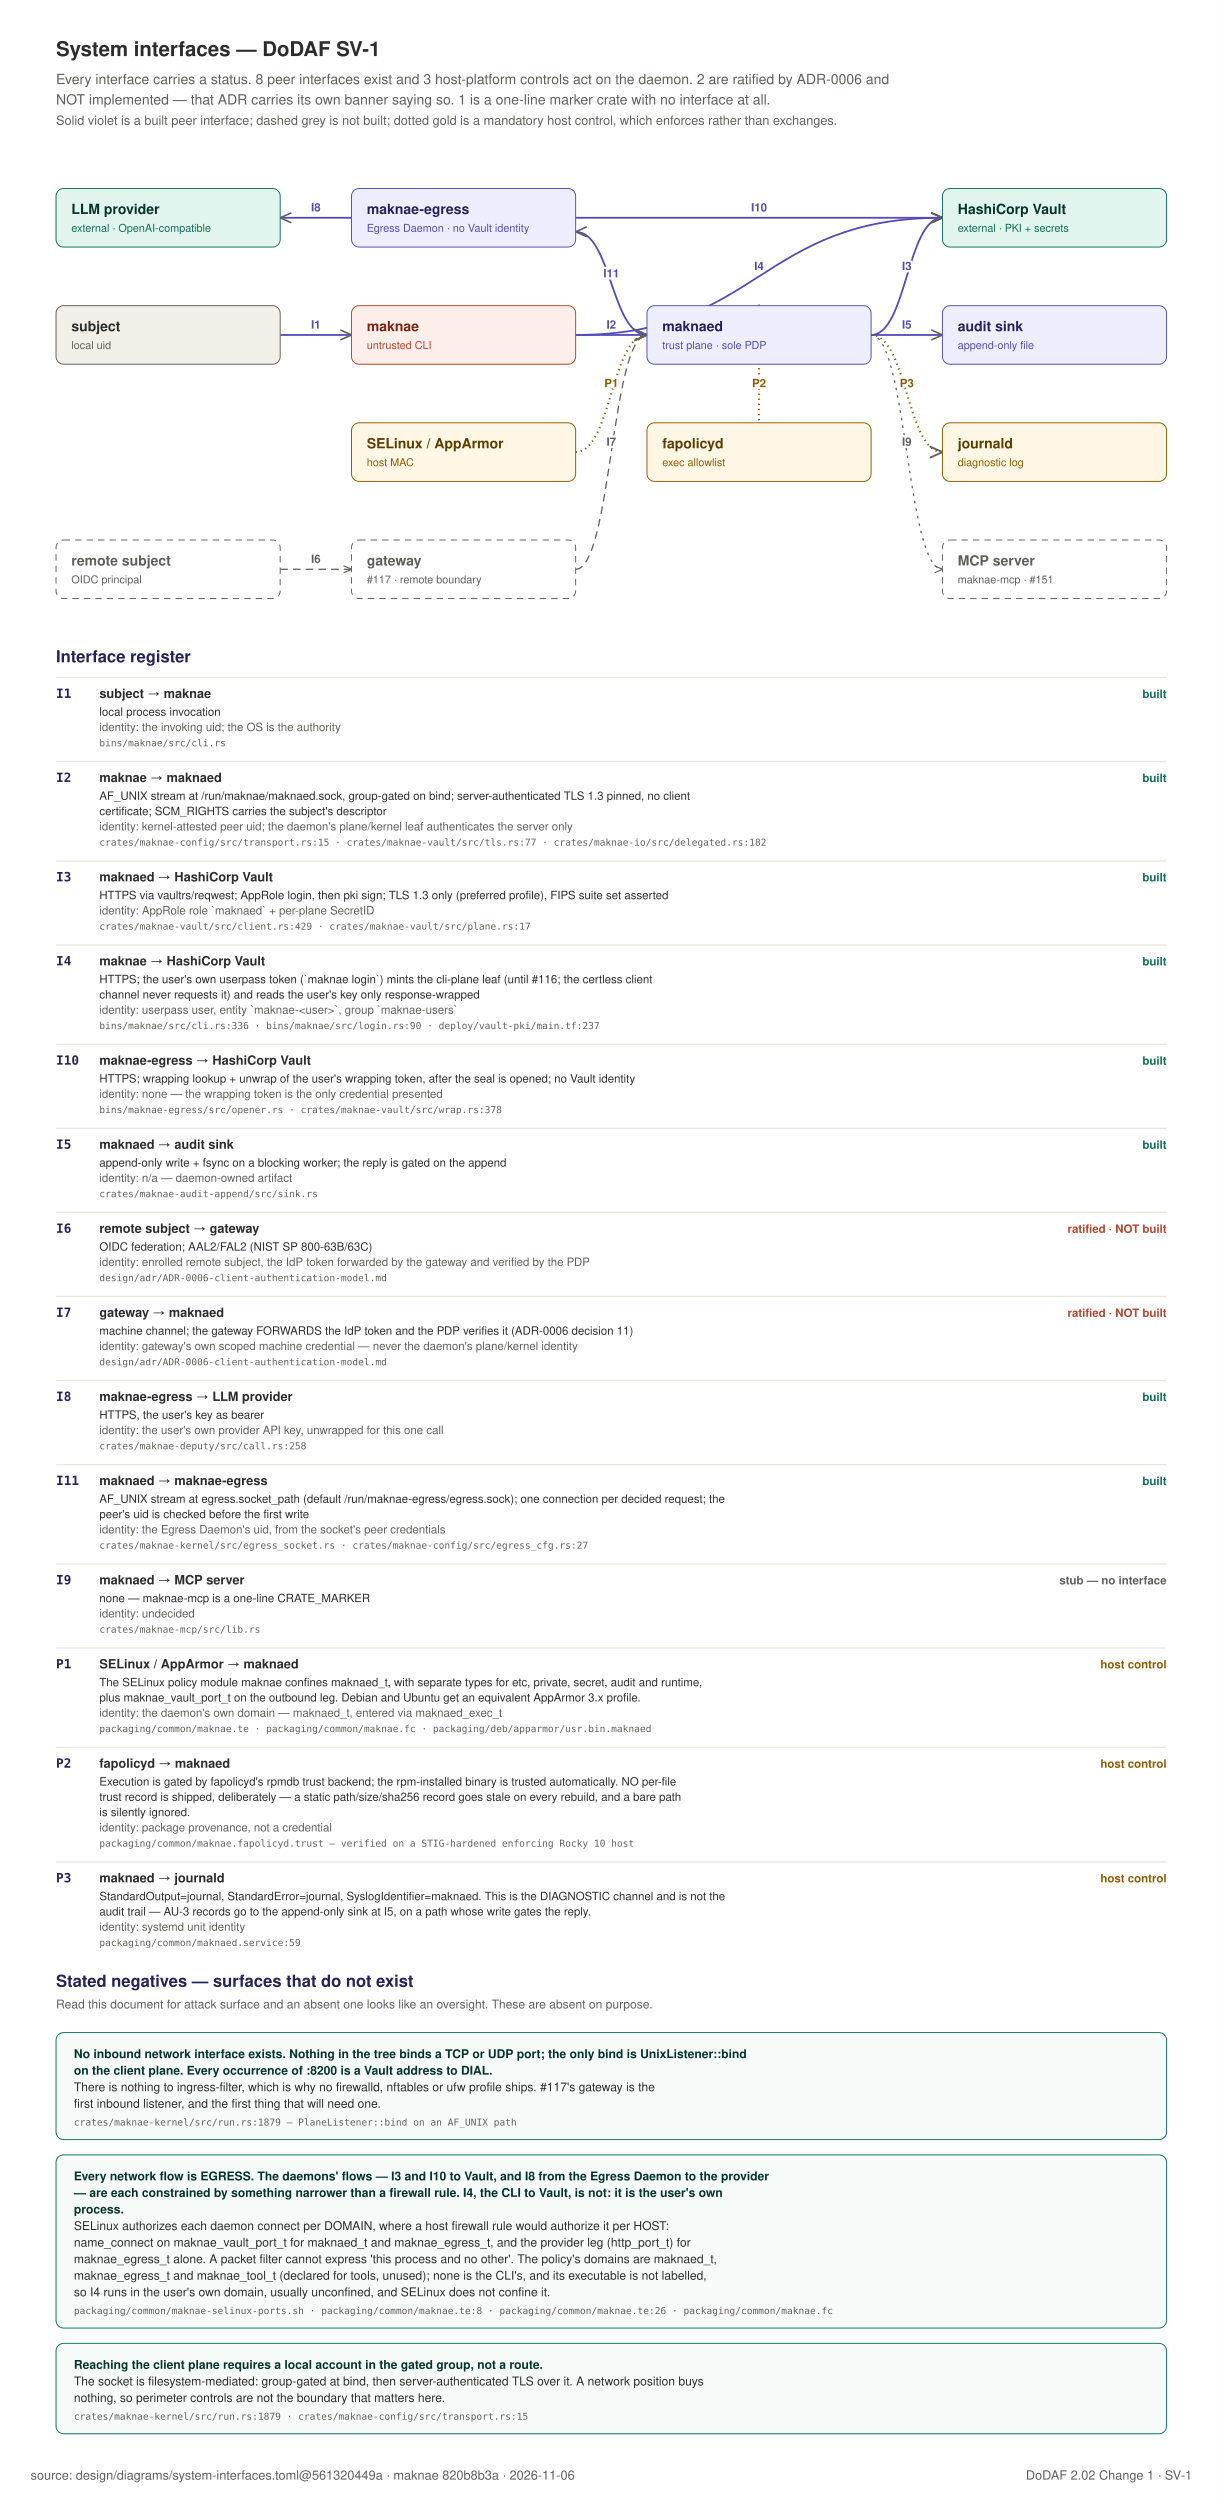
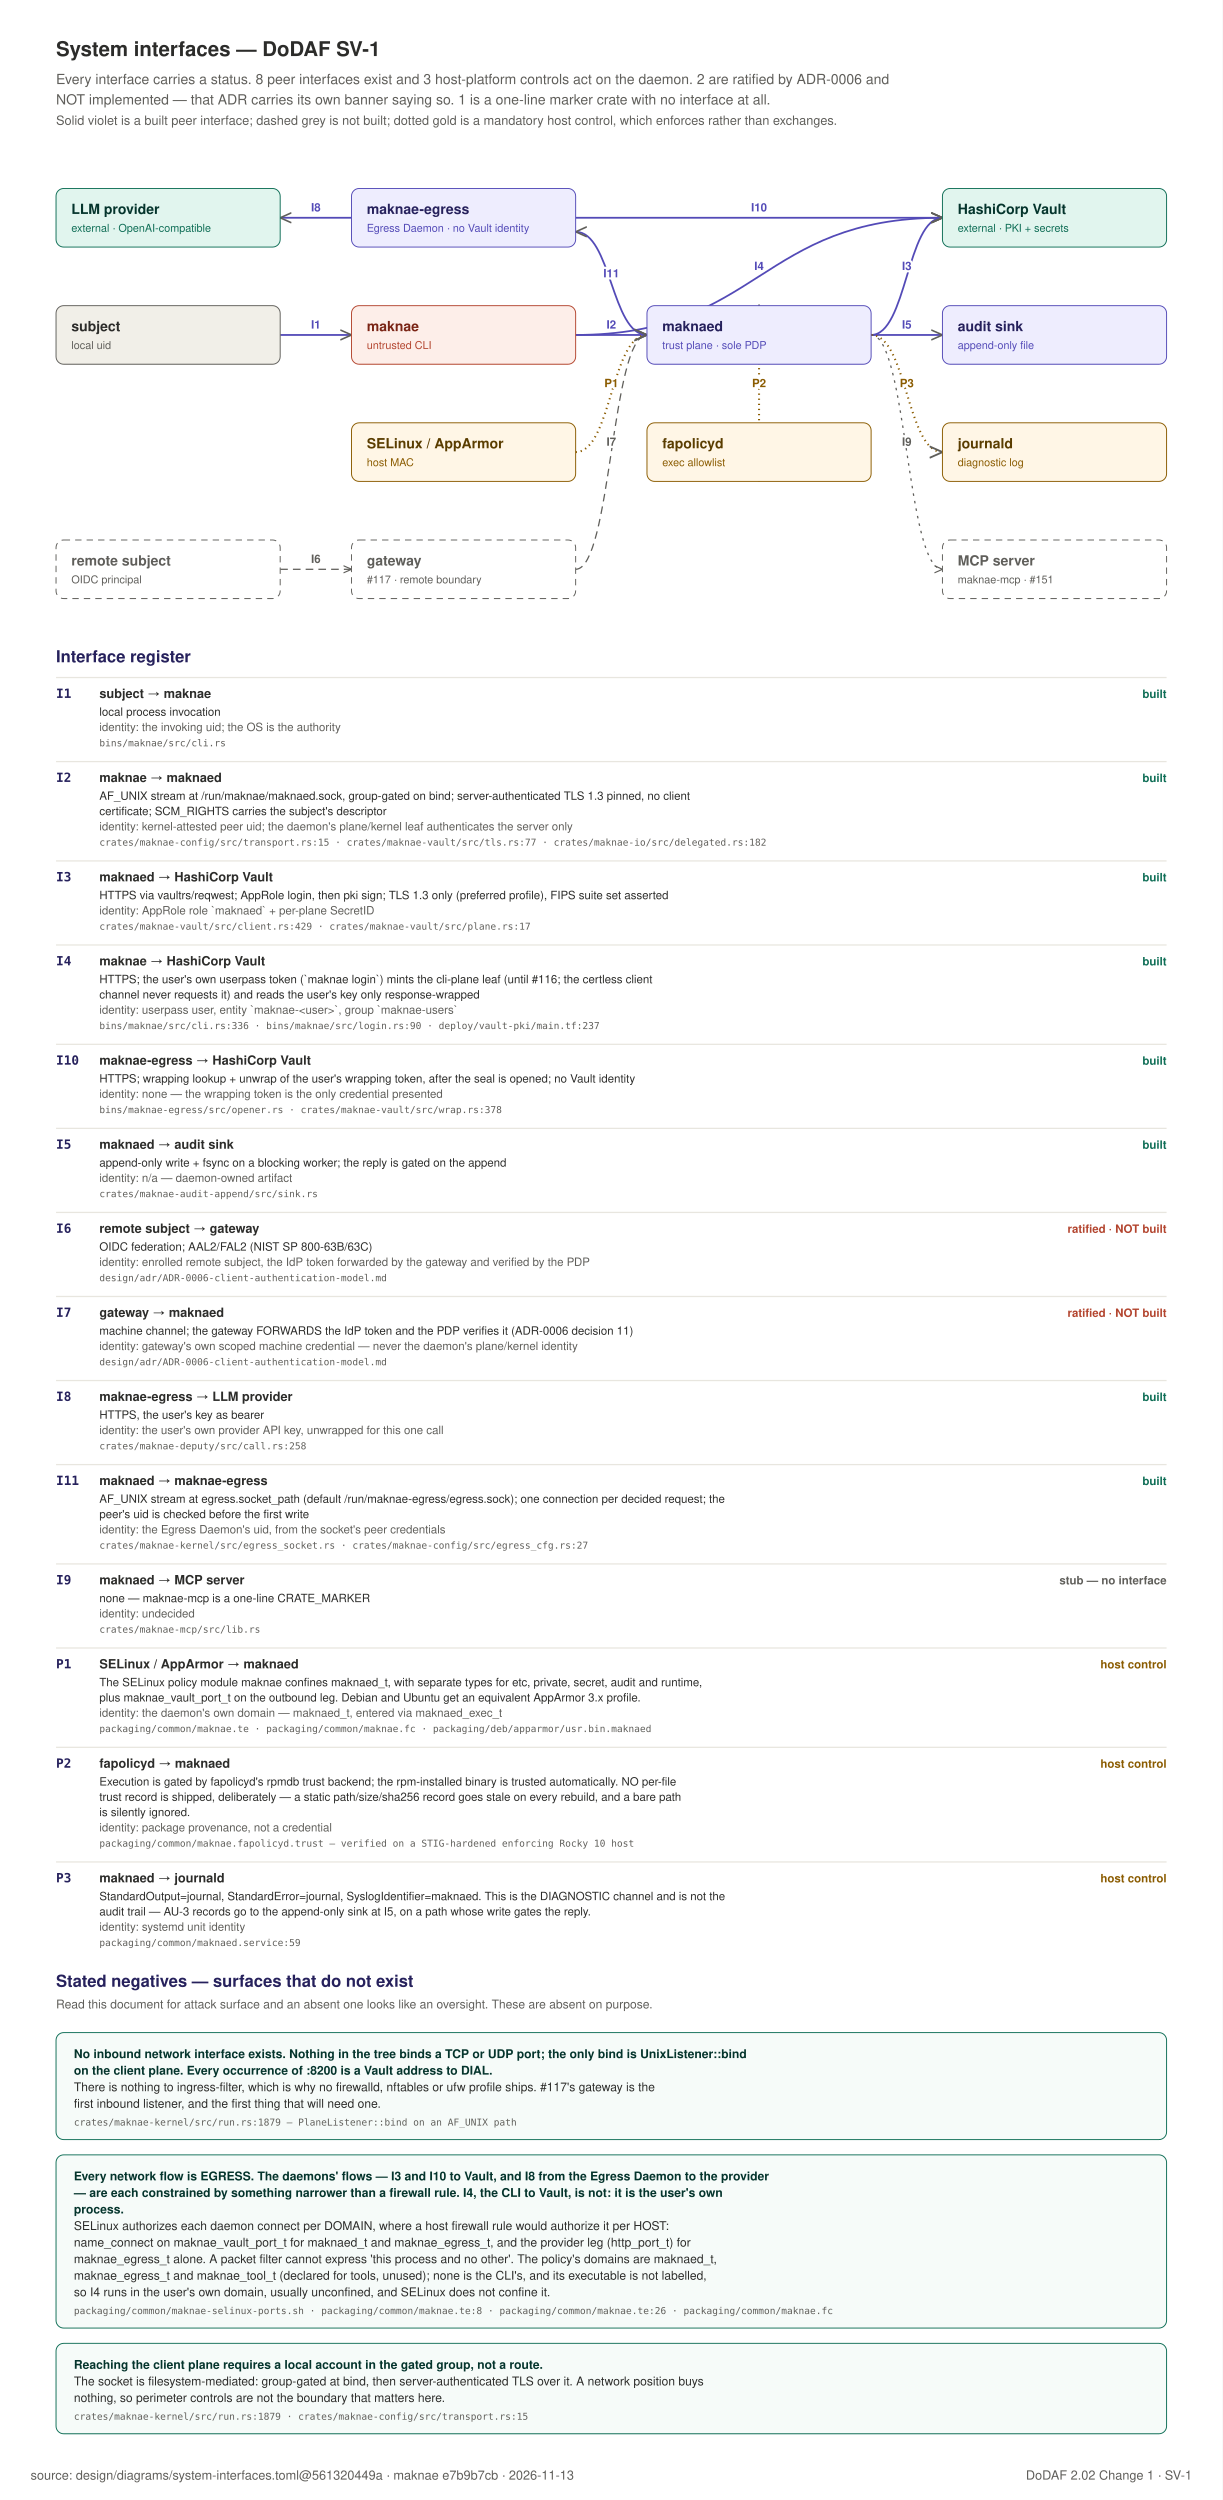
<svg xmlns="http://www.w3.org/2000/svg" width="960" height="1963" viewBox="0 0 960 1963" role="img">
  <rect x="0" y="0" width="960" height="1963" fill="#FFFFFF" />
  <text x="44" y="44" text-anchor="start" font-family="Helvetica, Arial, sans-serif" font-size="16" font-weight="600" fill="#2C2C2A">System interfaces — DoDAF SV-1</text>
  <text x="44" y="66" text-anchor="start" font-family="Helvetica, Arial, sans-serif" font-size="11" font-weight="400" fill="#5F5E5A">Every interface carries a status. 8 peer interfaces exist and 3 host-platform controls act on the daemon. 2 are ratified by ADR-0006 and</text>
  <text x="44" y="82" text-anchor="start" font-family="Helvetica, Arial, sans-serif" font-size="11" font-weight="400" fill="#5F5E5A">NOT implemented — that ADR carries its own banner saying so. 1 is a one-line marker crate with no interface at all.</text>
  <text x="44" y="98" text-anchor="start" font-family="Helvetica, Arial, sans-serif" font-size="10" font-weight="400" fill="#5F5E5A">Solid violet is a built peer interface; dashed grey is not built; dotted gold is a mandatory host control, which enforces rather than exchanges.</text>
  <defs>
    <marker id="if" viewBox="0 0 10 10" refX="9" refY="5" markerWidth="7" markerHeight="7" orient="auto-start-reverse">
      <path d="M 0 1 L 9 5 L 0 9" fill="none" stroke="#5F5E5A" stroke-width="1.3" />
    </marker>
  </defs>
  <path d="M 220 263 C 248 263 248 263 276 263" fill="none" stroke="#534AB7" stroke-width="1.4" marker-end="url(#if)" />
  <text x="248.0" y="258.0" text-anchor="middle" font-family="Helvetica, Arial, sans-serif" font-size="9" font-weight="700" fill="#534AB7" stroke="#FFFFFF" stroke-width="3.5" paint-order="stroke" stroke-linejoin="round">I1</text>
  <path d="M 452 263 C 480 263 480 263 508 263" fill="none" stroke="#534AB7" stroke-width="1.4" marker-end="url(#if)" />
  <text x="480.0" y="258.0" text-anchor="middle" font-family="Helvetica, Arial, sans-serif" font-size="9" font-weight="700" fill="#534AB7" stroke="#FFFFFF" stroke-width="3.5" paint-order="stroke" stroke-linejoin="round">I2</text>
  <path d="M 684 263 C 712 263 712 171 740 171" fill="none" stroke="#534AB7" stroke-width="1.4" marker-end="url(#if)" />
  <text x="712.0" y="212.0" text-anchor="middle" font-family="Helvetica, Arial, sans-serif" font-size="9" font-weight="700" fill="#534AB7" stroke="#FFFFFF" stroke-width="3.5" paint-order="stroke" stroke-linejoin="round">I3</text>
  <path d="M 452 263 C 596 263 596 171 740 171" fill="none" stroke="#534AB7" stroke-width="1.4" marker-end="url(#if)" />
  <text x="596.0" y="212.0" text-anchor="middle" font-family="Helvetica, Arial, sans-serif" font-size="9" font-weight="700" fill="#534AB7" stroke="#FFFFFF" stroke-width="3.5" paint-order="stroke" stroke-linejoin="round">I4</text>
  <path d="M 452 171 C 596 171 596 171 740 171" fill="none" stroke="#534AB7" stroke-width="1.4" marker-end="url(#if)" />
  <text x="596.0" y="166.0" text-anchor="middle" font-family="Helvetica, Arial, sans-serif" font-size="9" font-weight="700" fill="#534AB7" stroke="#FFFFFF" stroke-width="3.5" paint-order="stroke" stroke-linejoin="round">I10</text>
  <path d="M 684 263 C 712 263 712 263 740 263" fill="none" stroke="#534AB7" stroke-width="1.4" marker-end="url(#if)" />
  <text x="712.0" y="258.0" text-anchor="middle" font-family="Helvetica, Arial, sans-serif" font-size="9" font-weight="700" fill="#534AB7" stroke="#FFFFFF" stroke-width="3.5" paint-order="stroke" stroke-linejoin="round">I5</text>
  <path d="M 220 447 C 248 447 248 447 276 447" fill="none" stroke="#5F5E5A" stroke-width="1" stroke-dasharray="6 4" marker-end="url(#if)" />
  <text x="248.0" y="442.0" text-anchor="middle" font-family="Helvetica, Arial, sans-serif" font-size="9" font-weight="700" fill="#5F5E5A" stroke="#FFFFFF" stroke-width="3.5" paint-order="stroke" stroke-linejoin="round">I6</text>
  <path d="M 452 447 C 480 447 480 263 508 263" fill="none" stroke="#5F5E5A" stroke-width="1" stroke-dasharray="6 4" marker-end="url(#if)" />
  <text x="480.0" y="350.0" text-anchor="middle" font-family="Helvetica, Arial, sans-serif" font-size="9" font-weight="700" fill="#5F5E5A" stroke="#FFFFFF" stroke-width="3.5" paint-order="stroke" stroke-linejoin="round">I7</text>
  <path d="M 276 171 C 248 171 248 171 220 171" fill="none" stroke="#534AB7" stroke-width="1.4" marker-end="url(#if)" />
  <text x="248.0" y="166.0" text-anchor="middle" font-family="Helvetica, Arial, sans-serif" font-size="9" font-weight="700" fill="#534AB7" stroke="#FFFFFF" stroke-width="3.5" paint-order="stroke" stroke-linejoin="round">I8</text>
  <path d="M 508 263 C 480 263 480 182 452 182" fill="none" stroke="#534AB7" stroke-width="1.4" marker-end="url(#if)" />
  <text x="480.0" y="217.75" text-anchor="middle" font-family="Helvetica, Arial, sans-serif" font-size="9" font-weight="700" fill="#534AB7" stroke="#FFFFFF" stroke-width="3.5" paint-order="stroke" stroke-linejoin="round">I11</text>
  <path d="M 684 263 C 712 263 712 447 740 447" fill="none" stroke="#5F5E5A" stroke-width="1" stroke-dasharray="2 4" marker-end="url(#if)" />
  <text x="712.0" y="350.0" text-anchor="middle" font-family="Helvetica, Arial, sans-serif" font-size="9" font-weight="700" fill="#5F5E5A" stroke="#FFFFFF" stroke-width="3.5" paint-order="stroke" stroke-linejoin="round">I9</text>
  <path d="M 452 355 C 480 355 480 263 508 263" fill="none" stroke="#8A5B00" stroke-width="1.6" stroke-dasharray="1 3" marker-end="url(#if)" />
  <text x="480.0" y="304.0" text-anchor="middle" font-family="Helvetica, Arial, sans-serif" font-size="9" font-weight="700" fill="#8A5B00" stroke="#FFFFFF" stroke-width="3.5" paint-order="stroke" stroke-linejoin="round">P1</text>
  <path d="M 596 378 C 596 378 596 240 596 240" fill="none" stroke="#8A5B00" stroke-width="1.6" stroke-dasharray="1 3" marker-end="url(#if)" />
  <text x="596.0" y="304.0" text-anchor="middle" font-family="Helvetica, Arial, sans-serif" font-size="9" font-weight="700" fill="#8A5B00" stroke="#FFFFFF" stroke-width="3.5" paint-order="stroke" stroke-linejoin="round">P2</text>
  <path d="M 684 263 C 712 263 712 355 740 355" fill="none" stroke="#8A5B00" stroke-width="1.6" stroke-dasharray="1 3" marker-end="url(#if)" />
  <text x="712.0" y="304.0" text-anchor="middle" font-family="Helvetica, Arial, sans-serif" font-size="9" font-weight="700" fill="#8A5B00" stroke="#FFFFFF" stroke-width="3.5" paint-order="stroke" stroke-linejoin="round">P3</text>
  <rect x="44" y="240" width="176" height="46" rx="6" fill="#F1EFE8" stroke="#5F5E5A" stroke-width="0.75" />
  <text x="56" y="260" text-anchor="start" font-family="Helvetica, Arial, sans-serif" font-size="11" font-weight="600" fill="#2C2C2A">subject</text>
  <text x="56" y="274" text-anchor="start" font-family="Helvetica, Arial, sans-serif" font-size="8.5" font-weight="400" fill="#5F5E5A">local uid</text>
  <rect x="276" y="240" width="176" height="46" rx="6" fill="#FDEEE9" stroke="#B3452F" stroke-width="0.75" />
  <text x="288" y="260" text-anchor="start" font-family="Helvetica, Arial, sans-serif" font-size="11" font-weight="600" fill="#7A2415">maknae</text>
  <text x="288" y="274" text-anchor="start" font-family="Helvetica, Arial, sans-serif" font-size="8.5" font-weight="400" fill="#B3452F">untrusted CLI</text>
  <rect x="508" y="240" width="176" height="46" rx="6" fill="#EEEDFE" stroke="#534AB7" stroke-width="0.75" />
  <text x="520" y="260" text-anchor="start" font-family="Helvetica, Arial, sans-serif" font-size="11" font-weight="600" fill="#26215C">maknaed</text>
  <text x="520" y="274" text-anchor="start" font-family="Helvetica, Arial, sans-serif" font-size="8.5" font-weight="400" fill="#534AB7">trust plane · sole PDP</text>
  <rect x="740" y="148" width="176" height="46" rx="6" fill="#E1F5EE" stroke="#0F6E56" stroke-width="0.75" />
  <text x="752" y="168" text-anchor="start" font-family="Helvetica, Arial, sans-serif" font-size="11" font-weight="600" fill="#04342C">HashiCorp Vault</text>
  <text x="752" y="182" text-anchor="start" font-family="Helvetica, Arial, sans-serif" font-size="8.5" font-weight="400" fill="#0F6E56">external · PKI + secrets</text>
  <rect x="276" y="148" width="176" height="46" rx="6" fill="#EEEDFE" stroke="#534AB7" stroke-width="0.75" />
  <text x="288" y="168" text-anchor="start" font-family="Helvetica, Arial, sans-serif" font-size="11" font-weight="600" fill="#26215C">maknae-egress</text>
  <text x="288" y="182" text-anchor="start" font-family="Helvetica, Arial, sans-serif" font-size="8.5" font-weight="400" fill="#534AB7">Egress Daemon · no Vault identity</text>
  <rect x="740" y="240" width="176" height="46" rx="6" fill="#EEEDFE" stroke="#534AB7" stroke-width="0.75" />
  <text x="752" y="260" text-anchor="start" font-family="Helvetica, Arial, sans-serif" font-size="11" font-weight="600" fill="#26215C">audit sink</text>
  <text x="752" y="274" text-anchor="start" font-family="Helvetica, Arial, sans-serif" font-size="8.5" font-weight="400" fill="#534AB7">append-only file</text>
  <rect x="276" y="424" width="176" height="46" rx="6" fill="#FFFFFF" stroke="#5F5E5A" stroke-width="0.75" stroke-dasharray="5 4" />
  <text x="288" y="444" text-anchor="start" font-family="Helvetica, Arial, sans-serif" font-size="11" font-weight="600" fill="#5F5E5A">gateway</text>
  <text x="288" y="458" text-anchor="start" font-family="Helvetica, Arial, sans-serif" font-size="8.5" font-weight="400" fill="#5F5E5A">#117 · remote boundary</text>
  <rect x="44" y="424" width="176" height="46" rx="6" fill="#FFFFFF" stroke="#5F5E5A" stroke-width="0.75" stroke-dasharray="5 4" />
  <text x="56" y="444" text-anchor="start" font-family="Helvetica, Arial, sans-serif" font-size="11" font-weight="600" fill="#5F5E5A">remote subject</text>
  <text x="56" y="458" text-anchor="start" font-family="Helvetica, Arial, sans-serif" font-size="8.5" font-weight="400" fill="#5F5E5A">OIDC principal</text>
  <rect x="44" y="148" width="176" height="46" rx="6" fill="#E1F5EE" stroke="#0F6E56" stroke-width="0.75" />
  <text x="56" y="168" text-anchor="start" font-family="Helvetica, Arial, sans-serif" font-size="11" font-weight="600" fill="#04342C">LLM provider</text>
  <text x="56" y="182" text-anchor="start" font-family="Helvetica, Arial, sans-serif" font-size="8.5" font-weight="400" fill="#0F6E56">external · OpenAI-compatible</text>
  <rect x="740" y="424" width="176" height="46" rx="6" fill="#FFFFFF" stroke="#5F5E5A" stroke-width="0.75" stroke-dasharray="5 4" />
  <text x="752" y="444" text-anchor="start" font-family="Helvetica, Arial, sans-serif" font-size="11" font-weight="600" fill="#5F5E5A">MCP server</text>
  <text x="752" y="458" text-anchor="start" font-family="Helvetica, Arial, sans-serif" font-size="8.5" font-weight="400" fill="#5F5E5A">maknae-mcp · #151</text>
  <rect x="276" y="332" width="176" height="46" rx="6" fill="#FFF6E6" stroke="#8A5B00" stroke-width="0.75" />
  <text x="288" y="352" text-anchor="start" font-family="Helvetica, Arial, sans-serif" font-size="11" font-weight="600" fill="#5A3D00">SELinux / AppArmor</text>
  <text x="288" y="366" text-anchor="start" font-family="Helvetica, Arial, sans-serif" font-size="8.5" font-weight="400" fill="#8A5B00">host MAC</text>
  <rect x="508" y="332" width="176" height="46" rx="6" fill="#FFF6E6" stroke="#8A5B00" stroke-width="0.75" />
  <text x="520" y="352" text-anchor="start" font-family="Helvetica, Arial, sans-serif" font-size="11" font-weight="600" fill="#5A3D00">fapolicyd</text>
  <text x="520" y="366" text-anchor="start" font-family="Helvetica, Arial, sans-serif" font-size="8.5" font-weight="400" fill="#8A5B00">exec allowlist</text>
  <rect x="740" y="332" width="176" height="46" rx="6" fill="#FFF6E6" stroke="#8A5B00" stroke-width="0.75" />
  <text x="752" y="352" text-anchor="start" font-family="Helvetica, Arial, sans-serif" font-size="11" font-weight="600" fill="#5A3D00">journald</text>
  <text x="752" y="366" text-anchor="start" font-family="Helvetica, Arial, sans-serif" font-size="8.5" font-weight="400" fill="#8A5B00">diagnostic log</text>
  <text x="44" y="520" text-anchor="start" font-family="Helvetica, Arial, sans-serif" font-size="13" font-weight="600" fill="#26215C">Interface register</text>
  <line x1="44" y1="532" x2="916" y2="532" stroke="#E8E6DF" stroke-width="1" />
  <text x="44" y="548" text-anchor="start" font-family="ui-monospace, SFMono-Regular, Menlo, monospace" font-size="10" font-weight="700" fill="#26215C">I1</text>
  <text x="78" y="548" text-anchor="start" font-family="Helvetica, Arial, sans-serif" font-size="10" font-weight="600" fill="#2C2C2A">subject  →  maknae</text>
  <text x="916" y="548" text-anchor="end" font-family="Helvetica, Arial, sans-serif" font-size="9" font-weight="700" fill="#0F6E56">built</text>
  <text x="78" y="562" text-anchor="start" font-family="Helvetica, Arial, sans-serif" font-size="9" font-weight="400" fill="#2C2C2A">local process invocation</text>
  <text x="78" y="574" text-anchor="start" font-family="Helvetica, Arial, sans-serif" font-size="9" font-weight="400" fill="#5F5E5A">identity: the invoking uid; the OS is the authority</text>
  <text x="78" y="586" text-anchor="start" font-family="ui-monospace, SFMono-Regular, Menlo, monospace" font-size="7.5" font-weight="400" fill="#5F5E5A">bins/maknae/src/cli.rs</text>
  <line x1="44" y1="598" x2="916" y2="598" stroke="#E8E6DF" stroke-width="1" />
  <text x="44" y="614" text-anchor="start" font-family="ui-monospace, SFMono-Regular, Menlo, monospace" font-size="10" font-weight="700" fill="#26215C">I2</text>
  <text x="78" y="614" text-anchor="start" font-family="Helvetica, Arial, sans-serif" font-size="10" font-weight="600" fill="#2C2C2A">maknae  →  maknaed</text>
  <text x="916" y="614" text-anchor="end" font-family="Helvetica, Arial, sans-serif" font-size="9" font-weight="700" fill="#0F6E56">built</text>
  <text x="78" y="628" text-anchor="start" font-family="Helvetica, Arial, sans-serif" font-size="9" font-weight="400" fill="#2C2C2A">AF_UNIX stream at /run/maknae/maknaed.sock, group-gated on bind; server-authenticated TLS 1.3 pinned, no client</text>
  <text x="78" y="640" text-anchor="start" font-family="Helvetica, Arial, sans-serif" font-size="9" font-weight="400" fill="#2C2C2A">certificate; SCM_RIGHTS carries the subject's descriptor</text>
  <text x="78" y="652" text-anchor="start" font-family="Helvetica, Arial, sans-serif" font-size="9" font-weight="400" fill="#5F5E5A">identity: kernel-attested peer uid; the daemon's plane/kernel leaf authenticates the server only</text>
  <text x="78" y="664" text-anchor="start" font-family="ui-monospace, SFMono-Regular, Menlo, monospace" font-size="7.5" font-weight="400" fill="#5F5E5A">crates/maknae-config/src/transport.rs:15 · crates/maknae-vault/src/tls.rs:77 · crates/maknae-io/src/delegated.rs:182</text>
  <line x1="44" y1="676" x2="916" y2="676" stroke="#E8E6DF" stroke-width="1" />
  <text x="44" y="692" text-anchor="start" font-family="ui-monospace, SFMono-Regular, Menlo, monospace" font-size="10" font-weight="700" fill="#26215C">I3</text>
  <text x="78" y="692" text-anchor="start" font-family="Helvetica, Arial, sans-serif" font-size="10" font-weight="600" fill="#2C2C2A">maknaed  →  HashiCorp Vault</text>
  <text x="916" y="692" text-anchor="end" font-family="Helvetica, Arial, sans-serif" font-size="9" font-weight="700" fill="#0F6E56">built</text>
  <text x="78" y="706" text-anchor="start" font-family="Helvetica, Arial, sans-serif" font-size="9" font-weight="400" fill="#2C2C2A">HTTPS via vaultrs/reqwest; AppRole login, then pki sign; TLS 1.3 only (preferred profile), FIPS suite set asserted</text>
  <text x="78" y="718" text-anchor="start" font-family="Helvetica, Arial, sans-serif" font-size="9" font-weight="400" fill="#5F5E5A">identity: AppRole role `maknaed` + per-plane SecretID</text>
  <text x="78" y="730" text-anchor="start" font-family="ui-monospace, SFMono-Regular, Menlo, monospace" font-size="7.5" font-weight="400" fill="#5F5E5A">crates/maknae-vault/src/client.rs:429 · crates/maknae-vault/src/plane.rs:17</text>
  <line x1="44" y1="742" x2="916" y2="742" stroke="#E8E6DF" stroke-width="1" />
  <text x="44" y="758" text-anchor="start" font-family="ui-monospace, SFMono-Regular, Menlo, monospace" font-size="10" font-weight="700" fill="#26215C">I4</text>
  <text x="78" y="758" text-anchor="start" font-family="Helvetica, Arial, sans-serif" font-size="10" font-weight="600" fill="#2C2C2A">maknae  →  HashiCorp Vault</text>
  <text x="916" y="758" text-anchor="end" font-family="Helvetica, Arial, sans-serif" font-size="9" font-weight="700" fill="#0F6E56">built</text>
  <text x="78" y="772" text-anchor="start" font-family="Helvetica, Arial, sans-serif" font-size="9" font-weight="400" fill="#2C2C2A">HTTPS; the user's own userpass token (`maknae login`) mints the cli-plane leaf (until #116; the certless client</text>
  <text x="78" y="784" text-anchor="start" font-family="Helvetica, Arial, sans-serif" font-size="9" font-weight="400" fill="#2C2C2A">channel never requests it) and reads the user's key only response-wrapped</text>
  <text x="78" y="796" text-anchor="start" font-family="Helvetica, Arial, sans-serif" font-size="9" font-weight="400" fill="#5F5E5A">identity: userpass user, entity `maknae-&lt;user&gt;`, group `maknae-users`</text>
  <text x="78" y="808" text-anchor="start" font-family="ui-monospace, SFMono-Regular, Menlo, monospace" font-size="7.5" font-weight="400" fill="#5F5E5A">bins/maknae/src/cli.rs:336 · bins/maknae/src/login.rs:90 · deploy/vault-pki/main.tf:237</text>
  <line x1="44" y1="820" x2="916" y2="820" stroke="#E8E6DF" stroke-width="1" />
  <text x="44" y="836" text-anchor="start" font-family="ui-monospace, SFMono-Regular, Menlo, monospace" font-size="10" font-weight="700" fill="#26215C">I10</text>
  <text x="78" y="836" text-anchor="start" font-family="Helvetica, Arial, sans-serif" font-size="10" font-weight="600" fill="#2C2C2A">maknae-egress  →  HashiCorp Vault</text>
  <text x="916" y="836" text-anchor="end" font-family="Helvetica, Arial, sans-serif" font-size="9" font-weight="700" fill="#0F6E56">built</text>
  <text x="78" y="850" text-anchor="start" font-family="Helvetica, Arial, sans-serif" font-size="9" font-weight="400" fill="#2C2C2A">HTTPS; wrapping lookup + unwrap of the user's wrapping token, after the seal is opened; no Vault identity</text>
  <text x="78" y="862" text-anchor="start" font-family="Helvetica, Arial, sans-serif" font-size="9" font-weight="400" fill="#5F5E5A">identity: none — the wrapping token is the only credential presented</text>
  <text x="78" y="874" text-anchor="start" font-family="ui-monospace, SFMono-Regular, Menlo, monospace" font-size="7.5" font-weight="400" fill="#5F5E5A">bins/maknae-egress/src/opener.rs · crates/maknae-vault/src/wrap.rs:378</text>
  <line x1="44" y1="886" x2="916" y2="886" stroke="#E8E6DF" stroke-width="1" />
  <text x="44" y="902" text-anchor="start" font-family="ui-monospace, SFMono-Regular, Menlo, monospace" font-size="10" font-weight="700" fill="#26215C">I5</text>
  <text x="78" y="902" text-anchor="start" font-family="Helvetica, Arial, sans-serif" font-size="10" font-weight="600" fill="#2C2C2A">maknaed  →  audit sink</text>
  <text x="916" y="902" text-anchor="end" font-family="Helvetica, Arial, sans-serif" font-size="9" font-weight="700" fill="#0F6E56">built</text>
  <text x="78" y="916" text-anchor="start" font-family="Helvetica, Arial, sans-serif" font-size="9" font-weight="400" fill="#2C2C2A">append-only write + fsync on a blocking worker; the reply is gated on the append</text>
  <text x="78" y="928" text-anchor="start" font-family="Helvetica, Arial, sans-serif" font-size="9" font-weight="400" fill="#5F5E5A">identity: n/a — daemon-owned artifact</text>
  <text x="78" y="940" text-anchor="start" font-family="ui-monospace, SFMono-Regular, Menlo, monospace" font-size="7.5" font-weight="400" fill="#5F5E5A">crates/maknae-audit-append/src/sink.rs</text>
  <line x1="44" y1="952" x2="916" y2="952" stroke="#E8E6DF" stroke-width="1" />
  <text x="44" y="968" text-anchor="start" font-family="ui-monospace, SFMono-Regular, Menlo, monospace" font-size="10" font-weight="700" fill="#26215C">I6</text>
  <text x="78" y="968" text-anchor="start" font-family="Helvetica, Arial, sans-serif" font-size="10" font-weight="600" fill="#2C2C2A">remote subject  →  gateway</text>
  <text x="916" y="968" text-anchor="end" font-family="Helvetica, Arial, sans-serif" font-size="9" font-weight="700" fill="#B3452F">ratified · NOT built</text>
  <text x="78" y="982" text-anchor="start" font-family="Helvetica, Arial, sans-serif" font-size="9" font-weight="400" fill="#2C2C2A">OIDC federation; AAL2/FAL2 (NIST SP 800-63B/63C)</text>
  <text x="78" y="994" text-anchor="start" font-family="Helvetica, Arial, sans-serif" font-size="9" font-weight="400" fill="#5F5E5A">identity: enrolled remote subject, the IdP token forwarded by the gateway and verified by the PDP</text>
  <text x="78" y="1006" text-anchor="start" font-family="ui-monospace, SFMono-Regular, Menlo, monospace" font-size="7.5" font-weight="400" fill="#5F5E5A">design/adr/ADR-0006-client-authentication-model.md</text>
  <line x1="44" y1="1018" x2="916" y2="1018" stroke="#E8E6DF" stroke-width="1" />
  <text x="44" y="1034" text-anchor="start" font-family="ui-monospace, SFMono-Regular, Menlo, monospace" font-size="10" font-weight="700" fill="#26215C">I7</text>
  <text x="78" y="1034" text-anchor="start" font-family="Helvetica, Arial, sans-serif" font-size="10" font-weight="600" fill="#2C2C2A">gateway  →  maknaed</text>
  <text x="916" y="1034" text-anchor="end" font-family="Helvetica, Arial, sans-serif" font-size="9" font-weight="700" fill="#B3452F">ratified · NOT built</text>
  <text x="78" y="1048" text-anchor="start" font-family="Helvetica, Arial, sans-serif" font-size="9" font-weight="400" fill="#2C2C2A">machine channel; the gateway FORWARDS the IdP token and the PDP verifies it (ADR-0006 decision 11)</text>
  <text x="78" y="1060" text-anchor="start" font-family="Helvetica, Arial, sans-serif" font-size="9" font-weight="400" fill="#5F5E5A">identity: gateway's own scoped machine credential — never the daemon's plane/kernel identity</text>
  <text x="78" y="1072" text-anchor="start" font-family="ui-monospace, SFMono-Regular, Menlo, monospace" font-size="7.5" font-weight="400" fill="#5F5E5A">design/adr/ADR-0006-client-authentication-model.md</text>
  <line x1="44" y1="1084" x2="916" y2="1084" stroke="#E8E6DF" stroke-width="1" />
  <text x="44" y="1100" text-anchor="start" font-family="ui-monospace, SFMono-Regular, Menlo, monospace" font-size="10" font-weight="700" fill="#26215C">I8</text>
  <text x="78" y="1100" text-anchor="start" font-family="Helvetica, Arial, sans-serif" font-size="10" font-weight="600" fill="#2C2C2A">maknae-egress  →  LLM provider</text>
  <text x="916" y="1100" text-anchor="end" font-family="Helvetica, Arial, sans-serif" font-size="9" font-weight="700" fill="#0F6E56">built</text>
  <text x="78" y="1114" text-anchor="start" font-family="Helvetica, Arial, sans-serif" font-size="9" font-weight="400" fill="#2C2C2A">HTTPS, the user's key as bearer</text>
  <text x="78" y="1126" text-anchor="start" font-family="Helvetica, Arial, sans-serif" font-size="9" font-weight="400" fill="#5F5E5A">identity: the user's own provider API key, unwrapped for this one call</text>
  <text x="78" y="1138" text-anchor="start" font-family="ui-monospace, SFMono-Regular, Menlo, monospace" font-size="7.5" font-weight="400" fill="#5F5E5A">crates/maknae-deputy/src/call.rs:258</text>
  <line x1="44" y1="1150" x2="916" y2="1150" stroke="#E8E6DF" stroke-width="1" />
  <text x="44" y="1166" text-anchor="start" font-family="ui-monospace, SFMono-Regular, Menlo, monospace" font-size="10" font-weight="700" fill="#26215C">I11</text>
  <text x="78" y="1166" text-anchor="start" font-family="Helvetica, Arial, sans-serif" font-size="10" font-weight="600" fill="#2C2C2A">maknaed  →  maknae-egress</text>
  <text x="916" y="1166" text-anchor="end" font-family="Helvetica, Arial, sans-serif" font-size="9" font-weight="700" fill="#0F6E56">built</text>
  <text x="78" y="1180" text-anchor="start" font-family="Helvetica, Arial, sans-serif" font-size="9" font-weight="400" fill="#2C2C2A">AF_UNIX stream at egress.socket_path (default /run/maknae-egress/egress.sock); one connection per decided request; the</text>
  <text x="78" y="1192" text-anchor="start" font-family="Helvetica, Arial, sans-serif" font-size="9" font-weight="400" fill="#2C2C2A">peer's uid is checked before the first write</text>
  <text x="78" y="1204" text-anchor="start" font-family="Helvetica, Arial, sans-serif" font-size="9" font-weight="400" fill="#5F5E5A">identity: the Egress Daemon's uid, from the socket's peer credentials</text>
  <text x="78" y="1216" text-anchor="start" font-family="ui-monospace, SFMono-Regular, Menlo, monospace" font-size="7.5" font-weight="400" fill="#5F5E5A">crates/maknae-kernel/src/egress_socket.rs · crates/maknae-config/src/egress_cfg.rs:27</text>
  <line x1="44" y1="1228" x2="916" y2="1228" stroke="#E8E6DF" stroke-width="1" />
  <text x="44" y="1244" text-anchor="start" font-family="ui-monospace, SFMono-Regular, Menlo, monospace" font-size="10" font-weight="700" fill="#26215C">I9</text>
  <text x="78" y="1244" text-anchor="start" font-family="Helvetica, Arial, sans-serif" font-size="10" font-weight="600" fill="#2C2C2A">maknaed  →  MCP server</text>
  <text x="916" y="1244" text-anchor="end" font-family="Helvetica, Arial, sans-serif" font-size="9" font-weight="700" fill="#5F5E5A">stub — no interface</text>
  <text x="78" y="1258" text-anchor="start" font-family="Helvetica, Arial, sans-serif" font-size="9" font-weight="400" fill="#2C2C2A">none — maknae-mcp is a one-line CRATE_MARKER</text>
  <text x="78" y="1270" text-anchor="start" font-family="Helvetica, Arial, sans-serif" font-size="9" font-weight="400" fill="#5F5E5A">identity: undecided</text>
  <text x="78" y="1282" text-anchor="start" font-family="ui-monospace, SFMono-Regular, Menlo, monospace" font-size="7.5" font-weight="400" fill="#5F5E5A">crates/maknae-mcp/src/lib.rs</text>
  <line x1="44" y1="1294" x2="916" y2="1294" stroke="#E8E6DF" stroke-width="1" />
  <text x="44" y="1310" text-anchor="start" font-family="ui-monospace, SFMono-Regular, Menlo, monospace" font-size="10" font-weight="700" fill="#26215C">P1</text>
  <text x="78" y="1310" text-anchor="start" font-family="Helvetica, Arial, sans-serif" font-size="10" font-weight="600" fill="#2C2C2A">SELinux / AppArmor  →  maknaed</text>
  <text x="916" y="1310" text-anchor="end" font-family="Helvetica, Arial, sans-serif" font-size="9" font-weight="700" fill="#8A5B00">host control</text>
  <text x="78" y="1324" text-anchor="start" font-family="Helvetica, Arial, sans-serif" font-size="9" font-weight="400" fill="#2C2C2A">The SELinux policy module maknae confines maknaed_t, with separate types for etc, private, secret, audit and runtime,</text>
  <text x="78" y="1336" text-anchor="start" font-family="Helvetica, Arial, sans-serif" font-size="9" font-weight="400" fill="#2C2C2A">plus maknae_vault_port_t on the outbound leg. Debian and Ubuntu get an equivalent AppArmor 3.x profile.</text>
  <text x="78" y="1348" text-anchor="start" font-family="Helvetica, Arial, sans-serif" font-size="9" font-weight="400" fill="#5F5E5A">identity: the daemon's own domain — maknaed_t, entered via maknaed_exec_t</text>
  <text x="78" y="1360" text-anchor="start" font-family="ui-monospace, SFMono-Regular, Menlo, monospace" font-size="7.5" font-weight="400" fill="#5F5E5A">packaging/common/maknae.te · packaging/common/maknae.fc · packaging/deb/apparmor/usr.bin.maknaed</text>
  <line x1="44" y1="1372" x2="916" y2="1372" stroke="#E8E6DF" stroke-width="1" />
  <text x="44" y="1388" text-anchor="start" font-family="ui-monospace, SFMono-Regular, Menlo, monospace" font-size="10" font-weight="700" fill="#26215C">P2</text>
  <text x="78" y="1388" text-anchor="start" font-family="Helvetica, Arial, sans-serif" font-size="10" font-weight="600" fill="#2C2C2A">fapolicyd  →  maknaed</text>
  <text x="916" y="1388" text-anchor="end" font-family="Helvetica, Arial, sans-serif" font-size="9" font-weight="700" fill="#8A5B00">host control</text>
  <text x="78" y="1402" text-anchor="start" font-family="Helvetica, Arial, sans-serif" font-size="9" font-weight="400" fill="#2C2C2A">Execution is gated by fapolicyd's rpmdb trust backend; the rpm-installed binary is trusted automatically. NO per-file</text>
  <text x="78" y="1414" text-anchor="start" font-family="Helvetica, Arial, sans-serif" font-size="9" font-weight="400" fill="#2C2C2A">trust record is shipped, deliberately — a static path/size/sha256 record goes stale on every rebuild, and a bare path</text>
  <text x="78" y="1426" text-anchor="start" font-family="Helvetica, Arial, sans-serif" font-size="9" font-weight="400" fill="#2C2C2A">is silently ignored.</text>
  <text x="78" y="1438" text-anchor="start" font-family="Helvetica, Arial, sans-serif" font-size="9" font-weight="400" fill="#5F5E5A">identity: package provenance, not a credential</text>
  <text x="78" y="1450" text-anchor="start" font-family="ui-monospace, SFMono-Regular, Menlo, monospace" font-size="7.5" font-weight="400" fill="#5F5E5A">packaging/common/maknae.fapolicyd.trust — verified on a STIG-hardened enforcing Rocky 10 host</text>
  <line x1="44" y1="1462" x2="916" y2="1462" stroke="#E8E6DF" stroke-width="1" />
  <text x="44" y="1478" text-anchor="start" font-family="ui-monospace, SFMono-Regular, Menlo, monospace" font-size="10" font-weight="700" fill="#26215C">P3</text>
  <text x="78" y="1478" text-anchor="start" font-family="Helvetica, Arial, sans-serif" font-size="10" font-weight="600" fill="#2C2C2A">maknaed  →  journald</text>
  <text x="916" y="1478" text-anchor="end" font-family="Helvetica, Arial, sans-serif" font-size="9" font-weight="700" fill="#8A5B00">host control</text>
  <text x="78" y="1492" text-anchor="start" font-family="Helvetica, Arial, sans-serif" font-size="9" font-weight="400" fill="#2C2C2A">StandardOutput=journal, StandardError=journal, SyslogIdentifier=maknaed. This is the DIAGNOSTIC channel and is not the</text>
  <text x="78" y="1504" text-anchor="start" font-family="Helvetica, Arial, sans-serif" font-size="9" font-weight="400" fill="#2C2C2A">audit trail — AU-3 records go to the append-only sink at I5, on a path whose write gates the reply.</text>
  <text x="78" y="1516" text-anchor="start" font-family="Helvetica, Arial, sans-serif" font-size="9" font-weight="400" fill="#5F5E5A">identity: systemd unit identity</text>
  <text x="78" y="1528" text-anchor="start" font-family="ui-monospace, SFMono-Regular, Menlo, monospace" font-size="7.5" font-weight="400" fill="#5F5E5A">packaging/common/maknaed.service:59</text>
  <text x="44" y="1560" text-anchor="start" font-family="Helvetica, Arial, sans-serif" font-size="13" font-weight="600" fill="#26215C">Stated negatives — surfaces that do not exist</text>
  <text x="44" y="1577" text-anchor="start" font-family="Helvetica, Arial, sans-serif" font-size="9.5" font-weight="400" fill="#5F5E5A">Read this document for attack surface and an absent one looks like an oversight. These are absent on purpose.</text>
  <rect x="44" y="1596" width="872" height="84" rx="6" fill="#F6FBF9" stroke="#0F6E56" stroke-width="0.75" />
  <text x="58" y="1616" text-anchor="start" font-family="Helvetica, Arial, sans-serif" font-size="9.5" font-weight="600" fill="#04342C">No inbound network interface exists. Nothing in the tree binds a TCP or UDP port; the only bind is UnixListener::bind</text>
  <text x="58" y="1629" text-anchor="start" font-family="Helvetica, Arial, sans-serif" font-size="9.5" font-weight="600" fill="#04342C">on the client plane. Every occurrence of :8200 is a Vault address to DIAL.</text>
  <text x="58" y="1642" text-anchor="start" font-family="Helvetica, Arial, sans-serif" font-size="9.5" font-weight="400" fill="#2C2C2A">There is nothing to ingress-filter, which is why no firewalld, nftables or ufw profile ships. #117's gateway is the</text>
  <text x="58" y="1655" text-anchor="start" font-family="Helvetica, Arial, sans-serif" font-size="9.5" font-weight="400" fill="#2C2C2A">first inbound listener, and the first thing that will need one.</text>
  <text x="58" y="1669" text-anchor="start" font-family="ui-monospace, SFMono-Regular, Menlo, monospace" font-size="7.5" font-weight="400" fill="#5F5E5A">crates/maknae-kernel/src/run.rs:1879 — PlaneListener::bind on an AF_UNIX path</text>
  <rect x="44" y="1692" width="872" height="136" rx="6" fill="#F6FBF9" stroke="#0F6E56" stroke-width="0.75" />
  <text x="58" y="1712" text-anchor="start" font-family="Helvetica, Arial, sans-serif" font-size="9.5" font-weight="600" fill="#04342C">Every network flow is EGRESS. The daemons' flows — I3 and I10 to Vault, and I8 from the Egress Daemon to the provider</text>
  <text x="58" y="1725" text-anchor="start" font-family="Helvetica, Arial, sans-serif" font-size="9.5" font-weight="600" fill="#04342C">— are each constrained by something narrower than a firewall rule. I4, the CLI to Vault, is not: it is the user's own</text>
  <text x="58" y="1738" text-anchor="start" font-family="Helvetica, Arial, sans-serif" font-size="9.5" font-weight="600" fill="#04342C">process.</text>
  <text x="58" y="1751" text-anchor="start" font-family="Helvetica, Arial, sans-serif" font-size="9.5" font-weight="400" fill="#2C2C2A">SELinux authorizes each daemon connect per DOMAIN, where a host firewall rule would authorize it per HOST:</text>
  <text x="58" y="1764" text-anchor="start" font-family="Helvetica, Arial, sans-serif" font-size="9.5" font-weight="400" fill="#2C2C2A">name_connect on maknae_vault_port_t for maknaed_t and maknae_egress_t, and the provider leg (http_port_t) for</text>
  <text x="58" y="1777" text-anchor="start" font-family="Helvetica, Arial, sans-serif" font-size="9.5" font-weight="400" fill="#2C2C2A">maknae_egress_t alone. A packet filter cannot express 'this process and no other'. The policy's domains are maknaed_t,</text>
  <text x="58" y="1790" text-anchor="start" font-family="Helvetica, Arial, sans-serif" font-size="9.5" font-weight="400" fill="#2C2C2A">maknae_egress_t and maknae_tool_t (declared for tools, unused); none is the CLI's, and its executable is not labelled,</text>
  <text x="58" y="1803" text-anchor="start" font-family="Helvetica, Arial, sans-serif" font-size="9.5" font-weight="400" fill="#2C2C2A">so I4 runs in the user's own domain, usually unconfined, and SELinux does not confine it.</text>
  <text x="58" y="1817" text-anchor="start" font-family="ui-monospace, SFMono-Regular, Menlo, monospace" font-size="7.5" font-weight="400" fill="#5F5E5A">packaging/common/maknae-selinux-ports.sh · packaging/common/maknae.te:8 · packaging/common/maknae.te:26 · packaging/common/maknae.fc</text>
  <rect x="44" y="1840" width="872" height="71" rx="6" fill="#F6FBF9" stroke="#0F6E56" stroke-width="0.75" />
  <text x="58" y="1860" text-anchor="start" font-family="Helvetica, Arial, sans-serif" font-size="9.5" font-weight="600" fill="#04342C">Reaching the client plane requires a local account in the gated group, not a route.</text>
  <text x="58" y="1873" text-anchor="start" font-family="Helvetica, Arial, sans-serif" font-size="9.5" font-weight="400" fill="#2C2C2A">The socket is filesystem-mediated: group-gated at bind, then server-authenticated TLS over it. A network position buys</text>
  <text x="58" y="1886" text-anchor="start" font-family="Helvetica, Arial, sans-serif" font-size="9.5" font-weight="400" fill="#2C2C2A">nothing, so perimeter controls are not the boundary that matters here.</text>
  <text x="58" y="1900" text-anchor="start" font-family="ui-monospace, SFMono-Regular, Menlo, monospace" font-size="7.5" font-weight="400" fill="#5F5E5A">crates/maknae-kernel/src/run.rs:1879 · crates/maknae-config/src/transport.rs:15</text>
-   <text x="24" y="1947" text-anchor="start" font-family="Helvetica, Arial, sans-serif" font-size="10" font-weight="400" fill="#5F5E5A">source: design/diagrams/system-interfaces.toml@561320449a · maknae 820b8b3a · 2026-11-06</text>
+   <text x="24" y="1947" text-anchor="start" font-family="Helvetica, Arial, sans-serif" font-size="10" font-weight="400" fill="#5F5E5A">source: design/diagrams/system-interfaces.toml@561320449a · maknae e7b9b7cb · 2026-11-13</text>
  <text x="936" y="1947" text-anchor="end" font-family="Helvetica, Arial, sans-serif" font-size="10" font-weight="400" fill="#5F5E5A">DoDAF 2.02 Change 1 · SV-1</text>
</svg>
